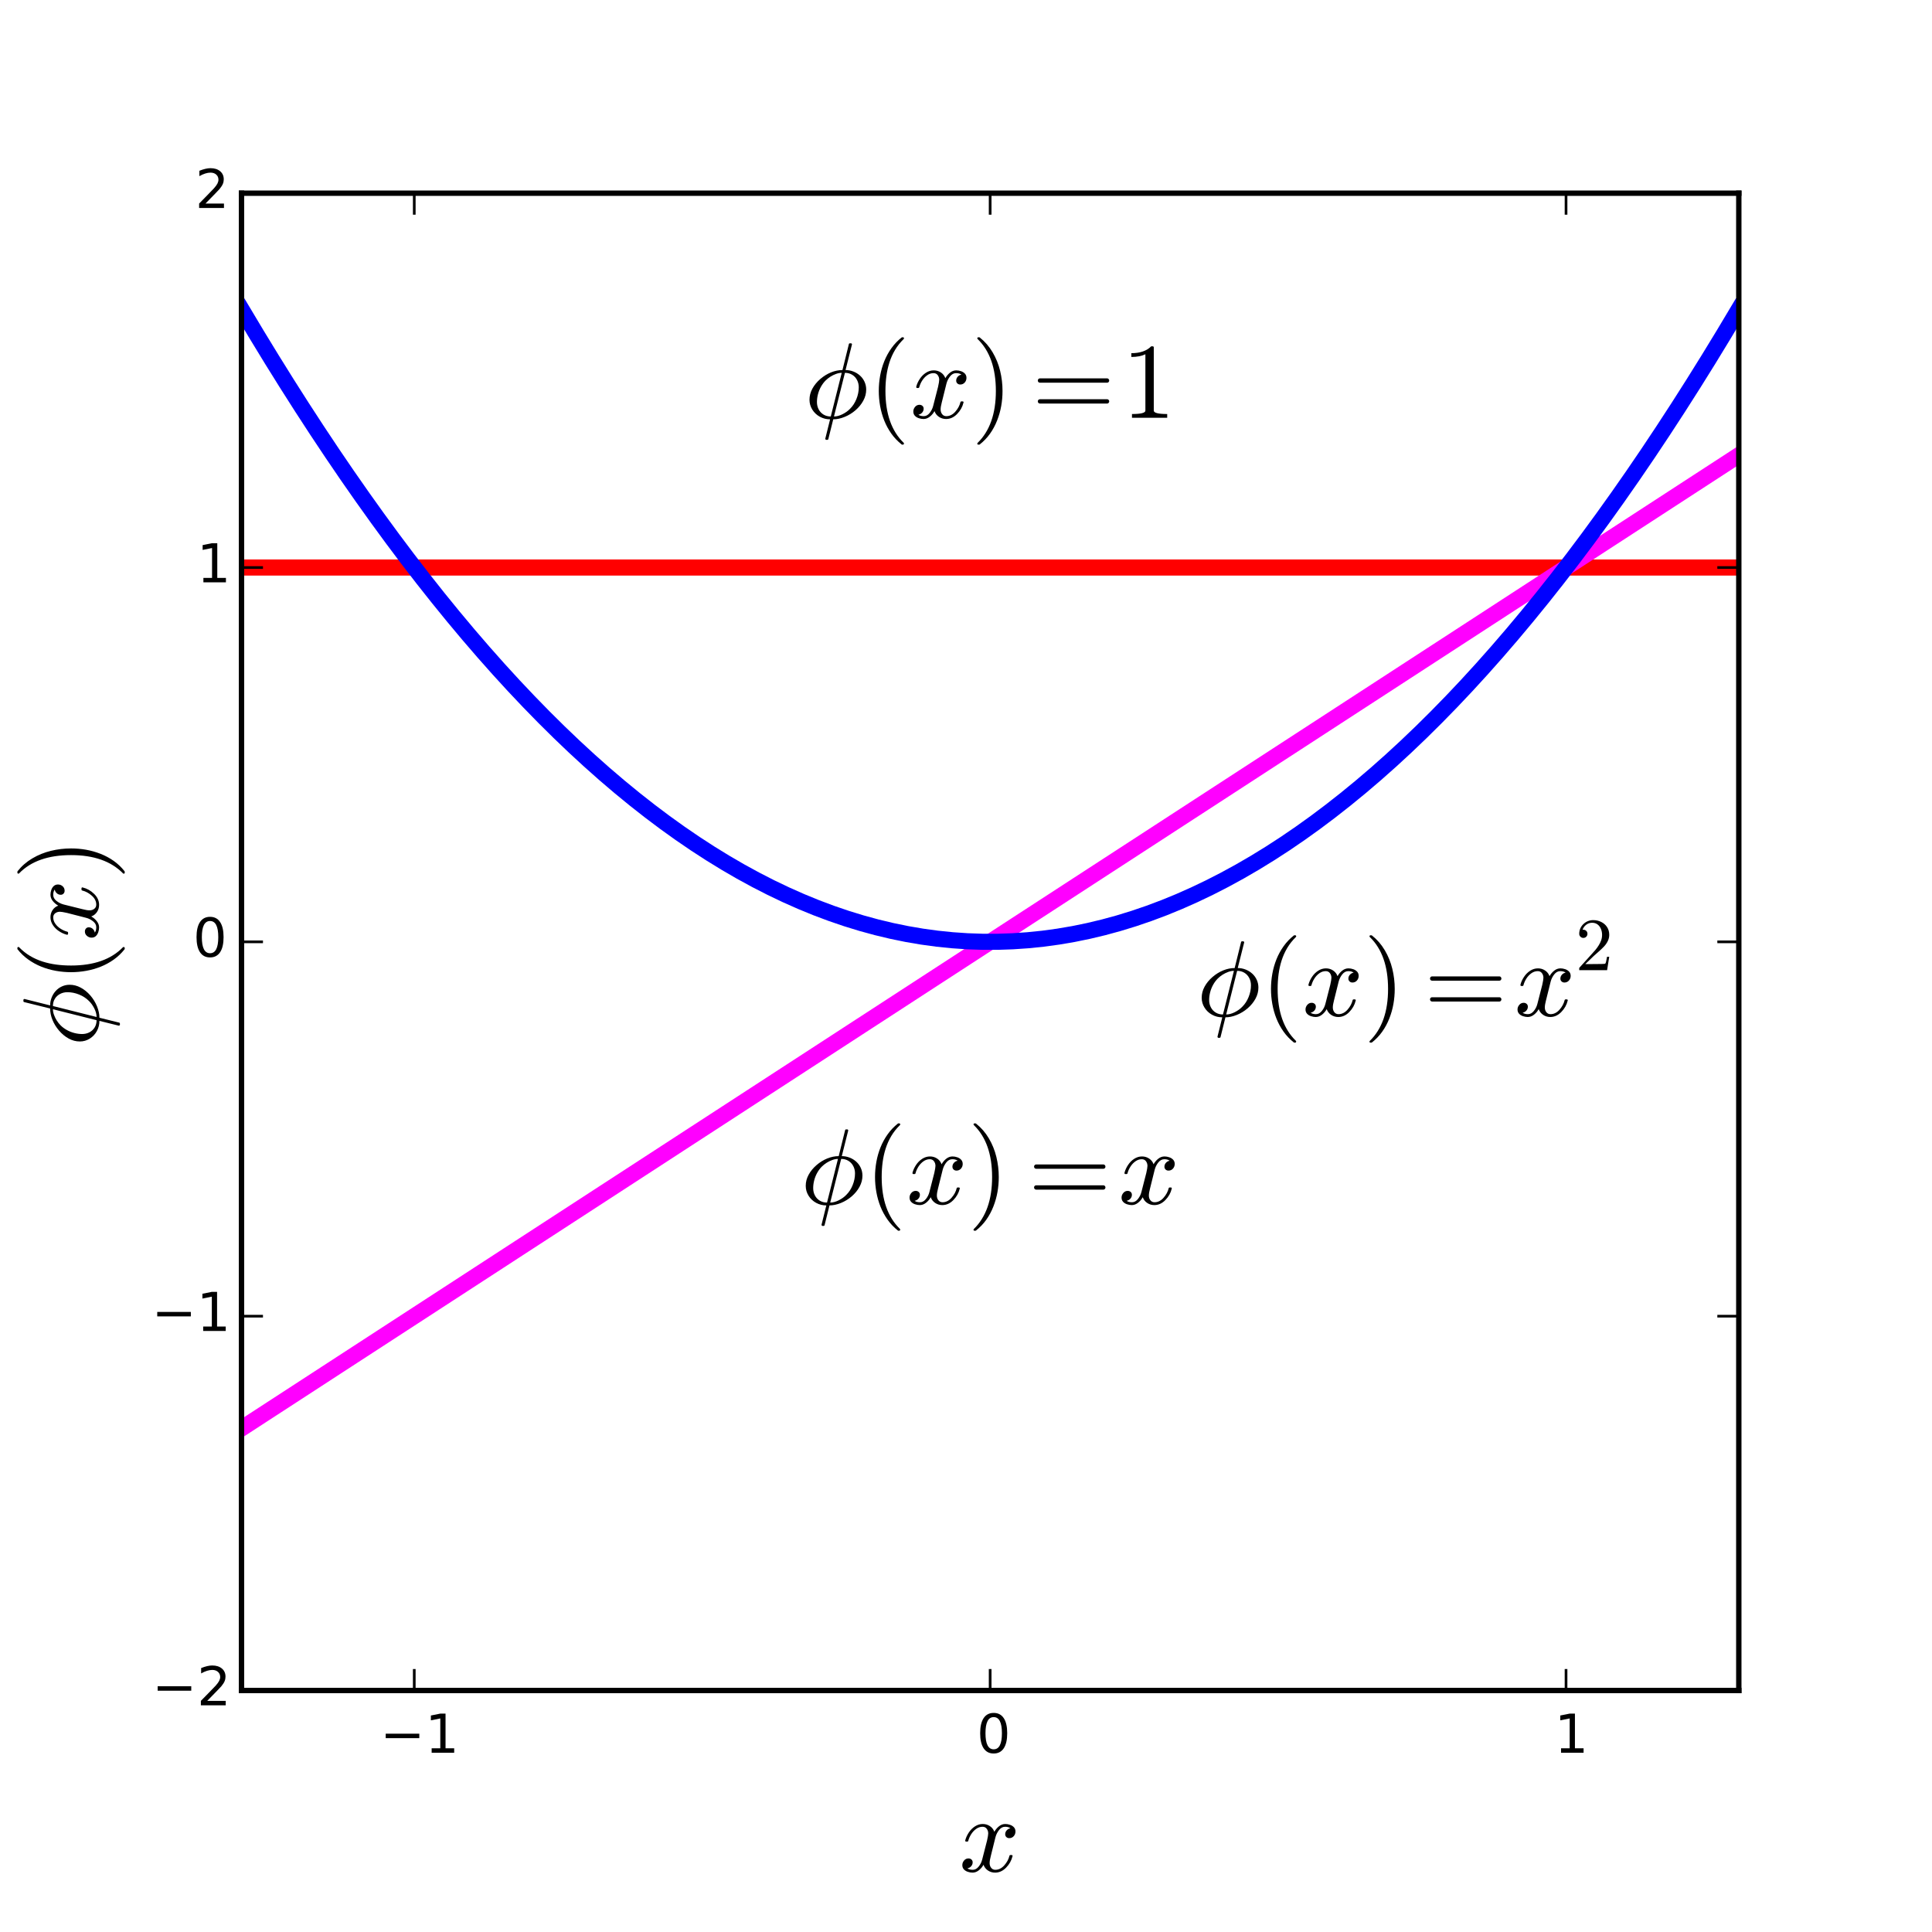
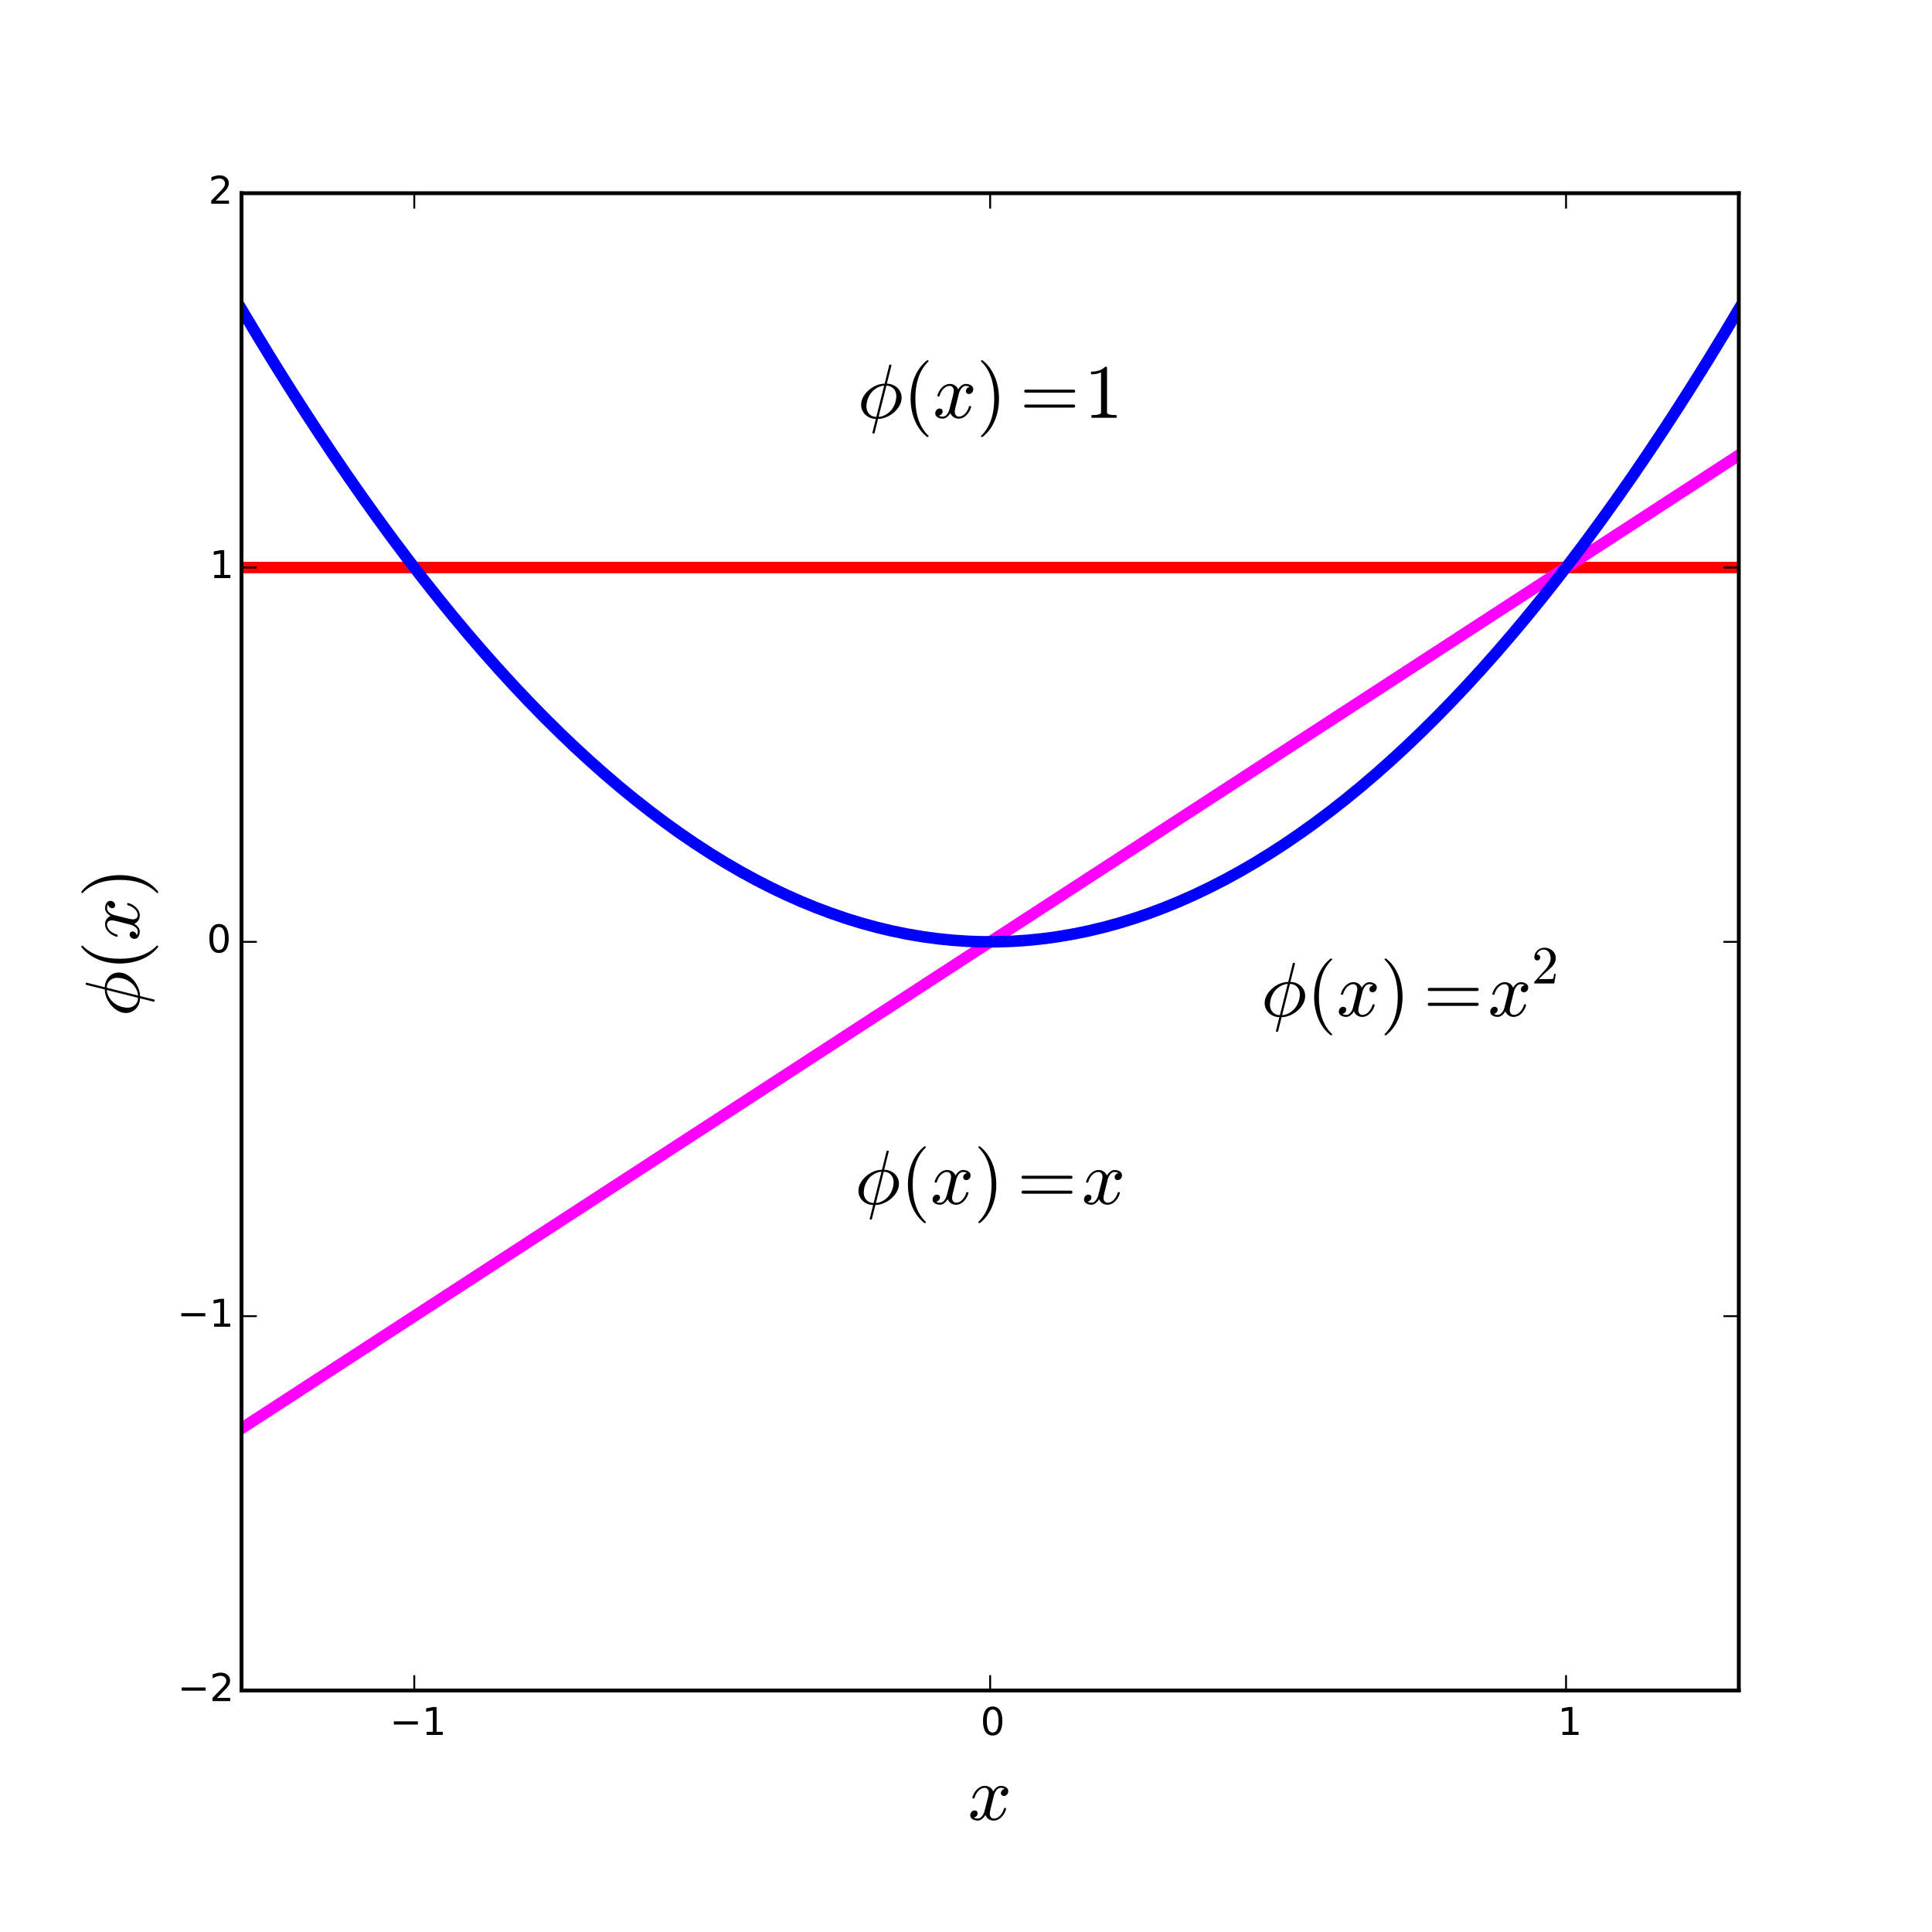
- <svg xmlns="http://www.w3.org/2000/svg" xmlns:xlink="http://www.w3.org/1999/xlink" height="360pt" version="1.1" viewBox="0 0 360 360" width="360pt">
+ <svg xmlns="http://www.w3.org/2000/svg" xmlns:xlink="http://www.w3.org/1999/xlink" height="504pt" version="1.1" viewBox="0 0 504 504" width="504pt">
  <defs>
    <style type="text/css">
*{stroke-linecap:butt;stroke-linejoin:round;}
  </style>
  </defs>
  <g id="figure_1">
    <g id="patch_1">
-       <path d=" M0 360 L360 360 L360 0 L0 0 z " style="fill:#ffffff;" />
+       <path d=" M0 504 L504 504 L504 0 L0 0 z " style="fill:#ffffff;" />
    </g>
    <g id="axes_1">
      <g id="patch_2">
-         <path d=" M45 315 L324 315 L324 36 L45 36 z " style="fill:#ffffff;" />
+         <path d=" M63 441 L453.6 441 L453.6 50.4 L63 50.4 z " style="fill:#ffffff;" />
      </g>
      <g id="line2d_1">
-         <path clip-path="url(#pd0c2820aef)" d=" M45 105.75 L47.818 105.75 L50.636 105.75 L53.455 105.75 L56.273 105.75 L59.091 105.75 L61.909 105.75 L64.727 105.75 L67.546 105.75 L70.364 105.75 L73.182 105.75 L76 105.75 L78.818 105.75 L81.636 105.75 L84.454 105.75 L87.273 105.75 L90.091 105.75 L92.909 105.75 L95.727 105.75 L98.546 105.75 L101.364 105.75 L104.182 105.75 L107 105.75 L109.818 105.75 L112.636 105.75 L115.455 105.75 L118.273 105.75 L121.091 105.75 L123.909 105.75 L126.727 105.75 L129.545 105.75 L132.364 105.75 L135.182 105.75 L138 105.75 L140.818 105.75 L143.636 105.75 L146.455 105.75 L149.273 105.75 L152.091 105.75 L154.909 105.75 L157.727 105.75 L160.545 105.75 L163.364 105.75 L166.182 105.75 L169 105.75 L171.818 105.75 L174.636 105.75 L177.455 105.75 L180.273 105.75 L183.091 105.75 L185.909 105.75 L188.727 105.75 L191.545 105.75 L194.364 105.75 L197.182 105.75 L200 105.75 L202.818 105.75 L205.636 105.75 L208.455 105.75 L211.273 105.75 L214.091 105.75 L216.909 105.75 L219.727 105.75 L222.545 105.75 L225.364 105.75 L228.182 105.75 L231 105.75 L233.818 105.75 L236.636 105.75 L239.455 105.75 L242.273 105.75 L245.091 105.75 L247.909 105.75 L250.727 105.75 L253.545 105.75 L256.364 105.75 L259.182 105.75 L262 105.75 L264.818 105.75 L267.636 105.75 L270.455 105.75 L273.273 105.75 L276.091 105.75 L278.909 105.75 L281.727 105.75 L284.545 105.75 L287.364 105.75 L290.182 105.75 L293 105.75 L295.818 105.75 L298.636 105.75 L301.455 105.75 L304.273 105.75 L307.091 105.75 L309.909 105.75 L312.727 105.75 L315.545 105.75 L318.364 105.75 L321.182 105.75 L324 105.75" style="fill:none;stroke:#ff0000;stroke-linecap:square;stroke-width:3;" />
+         <path clip-path="url(#p41d7ee9abc)" d=" M63 148.05 L66.945 148.05 L70.891 148.05 L74.836 148.05 L78.782 148.05 L82.727 148.05 L86.673 148.05 L90.618 148.05 L94.564 148.05 L98.509 148.05 L102.455 148.05 L106.4 148.05 L110.345 148.05 L114.291 148.05 L118.236 148.05 L122.182 148.05 L126.127 148.05 L130.073 148.05 L134.018 148.05 L137.964 148.05 L141.909 148.05 L145.855 148.05 L149.8 148.05 L153.745 148.05 L157.691 148.05 L161.636 148.05 L165.582 148.05 L169.527 148.05 L173.473 148.05 L177.418 148.05 L181.364 148.05 L185.309 148.05 L189.255 148.05 L193.2 148.05 L197.145 148.05 L201.091 148.05 L205.036 148.05 L208.982 148.05 L212.927 148.05 L216.873 148.05 L220.818 148.05 L224.764 148.05 L228.709 148.05 L232.655 148.05 L236.6 148.05 L240.545 148.05 L244.491 148.05 L248.436 148.05 L252.382 148.05 L256.327 148.05 L260.273 148.05 L264.218 148.05 L268.164 148.05 L272.109 148.05 L276.055 148.05 L280 148.05 L283.945 148.05 L287.891 148.05 L291.836 148.05 L295.782 148.05 L299.727 148.05 L303.673 148.05 L307.618 148.05 L311.564 148.05 L315.509 148.05 L319.455 148.05 L323.4 148.05 L327.345 148.05 L331.291 148.05 L335.236 148.05 L339.182 148.05 L343.127 148.05 L347.073 148.05 L351.018 148.05 L354.964 148.05 L358.909 148.05 L362.855 148.05 L366.8 148.05 L370.745 148.05 L374.691 148.05 L378.636 148.05 L382.582 148.05 L386.527 148.05 L390.473 148.05 L394.418 148.05 L398.364 148.05 L402.309 148.05 L406.255 148.05 L410.2 148.05 L414.145 148.05 L418.091 148.05 L422.036 148.05 L425.982 148.05 L429.927 148.05 L433.873 148.05 L437.818 148.05 L441.764 148.05 L445.709 148.05 L449.655 148.05 L453.6 148.05" style="fill:none;stroke:#ff0000;stroke-linecap:square;stroke-width:3;" />
      </g>
      <g id="line2d_2">
-         <path clip-path="url(#pd0c2820aef)" d=" M45 266.175 L47.818 264.343 L50.636 262.511 L53.455 260.68 L56.273 258.848 L59.091 257.016 L61.909 255.184 L64.727 253.352 L67.546 251.52 L70.364 249.689 L73.182 247.857 L76 246.025 L78.818 244.193 L81.636 242.361 L84.454 240.53 L87.273 238.698 L90.091 236.866 L92.909 235.034 L95.727 233.202 L98.546 231.37 L101.364 229.539 L104.182 227.707 L107 225.875 L109.818 224.043 L112.636 222.211 L115.455 220.38 L118.273 218.548 L121.091 216.716 L123.909 214.884 L126.727 213.052 L129.545 211.22 L132.364 209.389 L135.182 207.557 L138 205.725 L140.818 203.893 L143.636 202.061 L146.455 200.23 L149.273 198.398 L152.091 196.566 L154.909 194.734 L157.727 192.902 L160.545 191.07 L163.364 189.239 L166.182 187.407 L169 185.575 L171.818 183.743 L174.636 181.911 L177.455 180.08 L180.273 178.248 L183.091 176.416 L185.909 174.584 L188.727 172.752 L191.545 170.92 L194.364 169.089 L197.182 167.257 L200 165.425 L202.818 163.593 L205.636 161.761 L208.455 159.93 L211.273 158.098 L214.091 156.266 L216.909 154.434 L219.727 152.602 L222.545 150.77 L225.364 148.939 L228.182 147.107 L231 145.275 L233.818 143.443 L236.636 141.611 L239.455 139.78 L242.273 137.948 L245.091 136.116 L247.909 134.284 L250.727 132.452 L253.545 130.62 L256.364 128.789 L259.182 126.957 L262 125.125 L264.818 123.293 L267.636 121.461 L270.455 119.63 L273.273 117.798 L276.091 115.966 L278.909 114.134 L281.727 112.302 L284.545 110.47 L287.364 108.639 L290.182 106.807 L293 104.975 L295.818 103.143 L298.636 101.311 L301.455 99.48 L304.273 97.648 L307.091 95.816 L309.909 93.984 L312.727 92.152 L315.545 90.32 L318.364 88.489 L321.182 86.657 L324 84.825" style="fill:none;stroke:#ff00ff;stroke-linecap:square;stroke-width:3;" />
+         <path clip-path="url(#p41d7ee9abc)" d=" M63 372.645 L66.945 370.08 L70.891 367.516 L74.836 364.951 L78.782 362.387 L82.727 359.822 L86.673 357.258 L90.618 354.693 L94.564 352.129 L98.509 349.564 L102.455 347 L106.4 344.435 L110.345 341.87 L114.291 339.306 L118.236 336.741 L122.182 334.177 L126.127 331.612 L130.073 329.048 L134.018 326.483 L137.964 323.919 L141.909 321.354 L145.855 318.79 L149.8 316.225 L153.745 313.66 L157.691 311.096 L161.636 308.531 L165.582 305.967 L169.527 303.402 L173.473 300.838 L177.418 298.273 L181.364 295.709 L185.309 293.144 L189.255 290.58 L193.2 288.015 L197.145 285.45 L201.091 282.886 L205.036 280.321 L208.982 277.757 L212.927 275.192 L216.873 272.628 L220.818 270.063 L224.764 267.499 L228.709 264.934 L232.655 262.37 L236.6 259.805 L240.545 257.24 L244.491 254.676 L248.436 252.111 L252.382 249.547 L256.327 246.982 L260.273 244.418 L264.218 241.853 L268.164 239.289 L272.109 236.724 L276.055 234.16 L280 231.595 L283.945 229.03 L287.891 226.466 L291.836 223.901 L295.782 221.337 L299.727 218.772 L303.673 216.208 L307.618 213.643 L311.564 211.079 L315.509 208.514 L319.455 205.95 L323.4 203.385 L327.345 200.82 L331.291 198.256 L335.236 195.691 L339.182 193.127 L343.127 190.562 L347.073 187.998 L351.018 185.433 L354.964 182.869 L358.909 180.304 L362.855 177.74 L366.8 175.175 L370.745 172.61 L374.691 170.046 L378.636 167.481 L382.582 164.917 L386.527 162.352 L390.473 159.788 L394.418 157.223 L398.364 154.659 L402.309 152.094 L406.255 149.53 L410.2 146.965 L414.145 144.4 L418.091 141.836 L422.036 139.271 L425.982 136.707 L429.927 134.142 L433.873 131.578 L437.818 129.013 L441.764 126.449 L445.709 123.884 L449.655 121.32 L453.6 118.755" style="fill:none;stroke:#ff00ff;stroke-linecap:square;stroke-width:3;" />
      </g>
      <g id="line2d_3">
-         <path clip-path="url(#pd0c2820aef)" d=" M45 57.623 L47.818 62.337 L50.636 66.956 L53.455 71.478 L56.273 75.904 L59.091 80.233 L61.909 84.467 L64.727 88.604 L67.546 92.645 L70.364 96.59 L73.182 100.439 L76 104.191 L78.818 107.848 L81.636 111.408 L84.454 114.871 L87.273 118.239 L90.091 121.51 L92.909 124.686 L95.727 127.764 L98.546 130.747 L101.364 133.634 L104.182 136.424 L107 139.118 L109.818 141.716 L112.636 144.218 L115.455 146.623 L118.273 148.932 L121.091 151.145 L123.909 153.262 L126.727 155.282 L129.545 157.207 L132.364 159.035 L135.182 160.767 L138 162.403 L140.818 163.942 L143.636 165.385 L146.455 166.732 L149.273 167.983 L152.091 169.138 L154.909 170.196 L157.727 171.158 L160.545 172.024 L163.364 172.794 L166.182 173.467 L169 174.045 L171.818 174.526 L174.636 174.911 L177.455 175.199 L180.273 175.392 L183.091 175.488 L185.909 175.488 L188.727 175.392 L191.545 175.199 L194.364 174.911 L197.182 174.526 L200 174.045 L202.818 173.467 L205.636 172.794 L208.455 172.024 L211.273 171.158 L214.091 170.196 L216.909 169.138 L219.727 167.983 L222.545 166.732 L225.364 165.385 L228.182 163.942 L231 162.403 L233.818 160.767 L236.636 159.035 L239.455 157.207 L242.273 155.282 L245.091 153.262 L247.909 151.145 L250.727 148.932 L253.545 146.623 L256.364 144.218 L259.182 141.716 L262 139.118 L264.818 136.424 L267.636 133.634 L270.455 130.747 L273.273 127.764 L276.091 124.686 L278.909 121.51 L281.727 118.239 L284.545 114.871 L287.364 111.408 L290.182 107.848 L293 104.191 L295.818 100.439 L298.636 96.59 L301.455 92.645 L304.273 88.604 L307.091 84.467 L309.909 80.233 L312.727 75.904 L315.545 71.478 L318.364 66.956 L321.182 62.337 L324 57.623" style="fill:none;stroke:#0000ff;stroke-linecap:square;stroke-width:3;" />
+         <path clip-path="url(#p41d7ee9abc)" d=" M63 80.671 L66.945 87.272 L70.891 93.738 L74.836 100.069 L78.782 106.265 L82.727 112.327 L86.673 118.254 L90.618 124.046 L94.564 129.704 L98.509 135.226 L102.455 140.615 L106.4 145.868 L110.345 150.987 L114.291 155.971 L118.236 160.82 L122.182 165.535 L126.127 170.115 L130.073 174.56 L134.018 178.87 L137.964 183.046 L141.909 187.087 L145.855 190.994 L149.8 194.765 L153.745 198.402 L157.691 201.905 L161.636 205.272 L165.582 208.505 L169.527 211.603 L173.473 214.567 L177.418 217.395 L181.364 220.09 L185.309 222.649 L189.255 225.074 L193.2 227.363 L197.145 229.519 L201.091 231.539 L205.036 233.425 L208.982 235.176 L212.927 236.793 L216.873 238.274 L220.818 239.622 L224.764 240.834 L228.709 241.911 L232.655 242.854 L236.6 243.663 L240.545 244.336 L244.491 244.875 L248.436 245.279 L252.382 245.548 L256.327 245.683 L260.273 245.683 L264.218 245.548 L268.164 245.279 L272.109 244.875 L276.055 244.336 L280 243.663 L283.945 242.854 L287.891 241.911 L291.836 240.834 L295.782 239.622 L299.727 238.274 L303.673 236.793 L307.618 235.176 L311.564 233.425 L315.509 231.539 L319.455 229.519 L323.4 227.363 L327.345 225.074 L331.291 222.649 L335.236 220.09 L339.182 217.395 L343.127 214.567 L347.073 211.603 L351.018 208.505 L354.964 205.272 L358.909 201.905 L362.855 198.402 L366.8 194.765 L370.745 190.994 L374.691 187.087 L378.636 183.046 L382.582 178.87 L386.527 174.56 L390.473 170.115 L394.418 165.535 L398.364 160.82 L402.309 155.971 L406.255 150.987 L410.2 145.868 L414.145 140.615 L418.091 135.226 L422.036 129.704 L425.982 124.046 L429.927 118.254 L433.873 112.327 L437.818 106.265 L441.764 100.069 L445.709 93.738 L449.655 87.272 L453.6 80.671" style="fill:none;stroke:#0000ff;stroke-linecap:square;stroke-width:3;" />
      </g>
      <g id="patch_3">
-         <path d=" M324 315 L324 36" style="fill:none;stroke:#000000;stroke-linecap:square;stroke-linejoin:miter;" />
+         <path d=" M63 50.4 L453.6 50.4" style="fill:none;stroke:#000000;stroke-linecap:square;stroke-linejoin:miter;" />
      </g>
      <g id="patch_4">
-         <path d=" M45 315 L324 315" style="fill:none;stroke:#000000;stroke-linecap:square;stroke-linejoin:miter;" />
+         <path d=" M63 441 L453.6 441" style="fill:none;stroke:#000000;stroke-linecap:square;stroke-linejoin:miter;" />
      </g>
      <g id="patch_5">
-         <path d=" M45 315 L45 36" style="fill:none;stroke:#000000;stroke-linecap:square;stroke-linejoin:miter;" />
+         <path d=" M63 441 L63 50.4" style="fill:none;stroke:#000000;stroke-linecap:square;stroke-linejoin:miter;" />
      </g>
      <g id="patch_6">
-         <path d=" M45 36 L324 36" style="fill:none;stroke:#000000;stroke-linecap:square;stroke-linejoin:miter;" />
+         <path d=" M453.6 441 L453.6 50.4" style="fill:none;stroke:#000000;stroke-linecap:square;stroke-linejoin:miter;" />
      </g>
      <g id="matplotlib.axis_1">
        <g id="xtick_1">
          <g id="line2d_4">
            <defs>
              <path d=" M0 0 L0 -4" id="mc7db9fdffb" style="stroke:#000000;stroke-width:0.5;" />
            </defs>
            <g>
-               <use style="stroke:#000000;stroke-width:0.5;" x="77.192" xlink:href="#mc7db9fdffb" y="315.0" />
+               <use style="stroke:#000000;stroke-width:0.5;" x="108.069" xlink:href="#mc7db9fdffb" y="441.0" />
            </g>
          </g>
          <g id="line2d_5">
            <defs>
              <path d=" M0 0 L0 4" id="m5a7d422ac3" style="stroke:#000000;stroke-width:0.5;" />
            </defs>
            <g>
-               <use style="stroke:#000000;stroke-width:0.5;" x="77.192" xlink:href="#m5a7d422ac3" y="36.0" />
+               <use style="stroke:#000000;stroke-width:0.5;" x="108.069" xlink:href="#m5a7d422ac3" y="50.4" />
            </g>
          </g>
          <g id="text_1">
            <defs>
              <path d=" M10.594 35.5 L73.188 35.5 L73.188 27.203 L10.594 27.203 z " id="BitstreamVeraSans-Roman-2212" />
              <path d=" M12.406 8.297 L28.516 8.297 L28.516 63.922 L10.984 60.406 L10.984 69.391 L28.422 72.906 L38.281 72.906 L38.281 8.297 L54.391 8.297 L54.391 0 L12.406 0 z " id="BitstreamVeraSans-Roman-31" />
            </defs>
-             <g transform="translate(70.81262 326.5984)scale(0.1 -0.1)">
+             <g transform="translate(101.6895 452.5984)scale(0.1 -0.1)">
              <use xlink:href="#BitstreamVeraSans-Roman-2212" />
              <use x="83.789" xlink:href="#BitstreamVeraSans-Roman-31" />
            </g>
          </g>
        </g>
        <g id="xtick_2">
          <g id="line2d_6">
            <g>
-               <use style="stroke:#000000;stroke-width:0.5;" x="184.5" xlink:href="#mc7db9fdffb" y="315.0" />
+               <use style="stroke:#000000;stroke-width:0.5;" x="258.3" xlink:href="#mc7db9fdffb" y="441.0" />
            </g>
          </g>
          <g id="line2d_7">
            <g>
-               <use style="stroke:#000000;stroke-width:0.5;" x="184.5" xlink:href="#m5a7d422ac3" y="36.0" />
+               <use style="stroke:#000000;stroke-width:0.5;" x="258.3" xlink:href="#m5a7d422ac3" y="50.4" />
            </g>
          </g>
          <g id="text_2">
            <defs>
              <path d=" M31.781 66.406 Q24.172 66.406 20.328 58.906 Q16.5 51.422 16.5 36.375 Q16.5 21.391 20.328 13.891 Q24.172 6.391 31.781 6.391 Q39.453 6.391 43.281 13.891 Q47.125 21.391 47.125 36.375 Q47.125 51.422 43.281 58.906 Q39.453 66.406 31.781 66.406 M31.781 74.219 Q44.047 74.219 50.516 64.516 Q56.984 54.828 56.984 36.375 Q56.984 17.969 50.516 8.266 Q44.047 -1.422 31.781 -1.422 Q19.531 -1.422 13.062 8.266 Q6.594 17.969 6.594 36.375 Q6.594 54.828 13.062 64.516 Q19.531 74.219 31.781 74.219" id="BitstreamVeraSans-Roman-30" />
            </defs>
-             <g transform="translate(181.9805 326.5984)scale(0.1 -0.1)">
+             <g transform="translate(255.7805 452.5984)scale(0.1 -0.1)">
              <use xlink:href="#BitstreamVeraSans-Roman-30" />
            </g>
          </g>
        </g>
        <g id="xtick_3">
          <g id="line2d_8">
            <g>
-               <use style="stroke:#000000;stroke-width:0.5;" x="291.808" xlink:href="#mc7db9fdffb" y="315.0" />
+               <use style="stroke:#000000;stroke-width:0.5;" x="408.531" xlink:href="#mc7db9fdffb" y="441.0" />
            </g>
          </g>
          <g id="line2d_9">
            <g>
-               <use style="stroke:#000000;stroke-width:0.5;" x="291.808" xlink:href="#m5a7d422ac3" y="36.0" />
+               <use style="stroke:#000000;stroke-width:0.5;" x="408.531" xlink:href="#m5a7d422ac3" y="50.4" />
            </g>
          </g>
          <g id="text_3">
-             <g transform="translate(289.6374 326.5984)scale(0.1 -0.1)">
+             <g transform="translate(406.3605 452.5984)scale(0.1 -0.1)">
              <use xlink:href="#BitstreamVeraSans-Roman-31" />
            </g>
          </g>
        </g>
        <g id="text_4">
          <defs>
            <path d=" M7.812 2.875 Q9.578 1.516 12.797 1.516 Q15.922 1.516 18.312 4.516 Q20.703 7.516 21.578 11.078 L26.125 28.812 Q27.203 33.641 27.203 35.406 Q27.203 37.891 25.812 39.75 Q24.422 41.609 21.922 41.609 Q18.75 41.609 15.969 39.625 Q13.188 37.641 11.281 34.594 Q9.375 31.547 8.594 28.422 Q8.406 27.781 7.812 27.781 L6.594 27.781 Q5.812 27.781 5.812 28.719 L5.812 29 Q6.781 32.719 9.125 36.25 Q11.469 39.797 14.859 41.984 Q18.266 44.188 22.125 44.188 Q25.781 44.188 28.734 42.234 Q31.688 40.281 32.906 36.922 Q34.625 39.984 37.281 42.078 Q39.938 44.188 43.109 44.188 Q45.266 44.188 47.5 43.422 Q49.75 42.672 51.172 41.109 Q52.594 39.547 52.594 37.203 Q52.594 34.672 50.953 32.828 Q49.312 31 46.781 31 Q45.172 31 44.094 32.031 Q43.016 33.062 43.016 34.625 Q43.016 36.719 44.453 38.297 Q45.906 39.891 47.906 40.188 Q46.094 41.609 42.922 41.609 Q39.703 41.609 37.328 38.625 Q34.969 35.641 33.984 31.984 L29.594 14.312 Q28.516 10.297 28.516 7.719 Q28.516 5.172 29.953 3.344 Q31.391 1.516 33.797 1.516 Q38.484 1.516 42.156 5.641 Q45.844 9.766 47.016 14.703 Q47.219 15.281 47.797 15.281 L49.031 15.281 Q49.422 15.281 49.656 15.016 Q49.906 14.75 49.906 14.406 Q49.906 14.312 49.812 14.109 Q48.391 8.156 43.844 3.516 Q39.312 -1.125 33.594 -1.125 Q29.938 -1.125 26.984 0.844 Q24.031 2.828 22.797 6.203 Q21.234 3.266 18.469 1.062 Q15.719 -1.125 12.594 -1.125 Q10.453 -1.125 8.172 -0.359 Q5.906 0.391 4.484 1.953 Q3.078 3.516 3.078 5.906 Q3.078 8.25 4.703 10.172 Q6.344 12.109 8.797 12.109 Q10.453 12.109 11.578 11.109 Q12.703 10.109 12.703 8.5 Q12.703 6.391 11.297 4.828 Q9.906 3.266 7.812 2.875" id="Cmmi10-78" />
          </defs>
-           <g transform="translate(178.7 348.875)scale(0.2 -0.2)">
+           <g transform="translate(252.5 474.875)scale(0.2 -0.2)">
            <use transform="translate(0.0 0.8125)" xlink:href="#Cmmi10-78" />
          </g>
        </g>
      </g>
      <g id="matplotlib.axis_2">
        <g id="ytick_1">
          <g id="line2d_10">
            <defs>
              <path d=" M0 0 L4 0" id="md7965d1ba0" style="stroke:#000000;stroke-width:0.5;" />
            </defs>
            <g>
-               <use style="stroke:#000000;stroke-width:0.5;" x="45.0" xlink:href="#md7965d1ba0" y="315.0" />
+               <use style="stroke:#000000;stroke-width:0.5;" x="63.0" xlink:href="#md7965d1ba0" y="441.0" />
            </g>
          </g>
          <g id="line2d_11">
            <defs>
              <path d=" M0 0 L-4 0" id="md9a1c1a7cd" style="stroke:#000000;stroke-width:0.5;" />
            </defs>
            <g>
-               <use style="stroke:#000000;stroke-width:0.5;" x="324.0" xlink:href="#md9a1c1a7cd" y="315.0" />
+               <use style="stroke:#000000;stroke-width:0.5;" x="453.6" xlink:href="#md9a1c1a7cd" y="441.0" />
            </g>
          </g>
          <g id="text_5">
            <defs>
              <path d=" M19.188 8.297 L53.609 8.297 L53.609 0 L7.328 0 L7.328 8.297 Q12.938 14.109 22.625 23.891 Q32.328 33.688 34.812 36.531 Q39.547 41.844 41.422 45.531 Q43.312 49.219 43.312 52.781 Q43.312 58.594 39.234 62.25 Q35.156 65.922 28.609 65.922 Q23.969 65.922 18.812 64.312 Q13.672 62.703 7.812 59.422 L7.812 69.391 Q13.766 71.781 18.938 73 Q24.125 74.219 28.422 74.219 Q39.75 74.219 46.484 68.547 Q53.219 62.891 53.219 53.422 Q53.219 48.922 51.531 44.891 Q49.859 40.875 45.406 35.406 Q44.188 33.984 37.641 27.219 Q31.109 20.453 19.188 8.297" id="BitstreamVeraSans-Roman-32" />
            </defs>
-             <g transform="translate(28.31875 317.7594)scale(0.1 -0.1)">
+             <g transform="translate(46.31875 443.7594)scale(0.1 -0.1)">
              <use xlink:href="#BitstreamVeraSans-Roman-2212" />
              <use x="83.789" xlink:href="#BitstreamVeraSans-Roman-32" />
            </g>
          </g>
        </g>
        <g id="ytick_2">
          <g id="line2d_12">
            <g>
-               <use style="stroke:#000000;stroke-width:0.5;" x="45.0" xlink:href="#md7965d1ba0" y="245.25" />
+               <use style="stroke:#000000;stroke-width:0.5;" x="63.0" xlink:href="#md7965d1ba0" y="343.35" />
            </g>
          </g>
          <g id="line2d_13">
            <g>
-               <use style="stroke:#000000;stroke-width:0.5;" x="324.0" xlink:href="#md9a1c1a7cd" y="245.25" />
+               <use style="stroke:#000000;stroke-width:0.5;" x="453.6" xlink:href="#md9a1c1a7cd" y="343.35" />
            </g>
          </g>
          <g id="text_6">
-             <g transform="translate(28.24063 248.0094)scale(0.1 -0.1)">
+             <g transform="translate(46.24063 346.1094)scale(0.1 -0.1)">
              <use xlink:href="#BitstreamVeraSans-Roman-2212" />
              <use x="83.789" xlink:href="#BitstreamVeraSans-Roman-31" />
            </g>
          </g>
        </g>
        <g id="ytick_3">
          <g id="line2d_14">
            <g>
-               <use style="stroke:#000000;stroke-width:0.5;" x="45.0" xlink:href="#md7965d1ba0" y="175.5" />
+               <use style="stroke:#000000;stroke-width:0.5;" x="63.0" xlink:href="#md7965d1ba0" y="245.7" />
            </g>
          </g>
          <g id="line2d_15">
            <g>
-               <use style="stroke:#000000;stroke-width:0.5;" x="324.0" xlink:href="#md9a1c1a7cd" y="175.5" />
+               <use style="stroke:#000000;stroke-width:0.5;" x="453.6" xlink:href="#md9a1c1a7cd" y="245.7" />
            </g>
          </g>
          <g id="text_7">
-             <g transform="translate(35.96094 178.2594)scale(0.1 -0.1)">
+             <g transform="translate(53.96094 248.4594)scale(0.1 -0.1)">
              <use xlink:href="#BitstreamVeraSans-Roman-30" />
            </g>
          </g>
        </g>
        <g id="ytick_4">
          <g id="line2d_16">
            <g>
-               <use style="stroke:#000000;stroke-width:0.5;" x="45.0" xlink:href="#md7965d1ba0" y="105.75" />
+               <use style="stroke:#000000;stroke-width:0.5;" x="63.0" xlink:href="#md7965d1ba0" y="148.05" />
            </g>
          </g>
          <g id="line2d_17">
            <g>
-               <use style="stroke:#000000;stroke-width:0.5;" x="324.0" xlink:href="#md9a1c1a7cd" y="105.75" />
+               <use style="stroke:#000000;stroke-width:0.5;" x="453.6" xlink:href="#md9a1c1a7cd" y="148.05" />
            </g>
          </g>
          <g id="text_8">
-             <g transform="translate(36.65937 108.5094)scale(0.1 -0.1)">
+             <g transform="translate(54.65937 150.8094)scale(0.1 -0.1)">
              <use xlink:href="#BitstreamVeraSans-Roman-31" />
            </g>
          </g>
        </g>
        <g id="ytick_5">
          <g id="line2d_18">
            <g>
-               <use style="stroke:#000000;stroke-width:0.5;" x="45.0" xlink:href="#md7965d1ba0" y="36.0" />
+               <use style="stroke:#000000;stroke-width:0.5;" x="63.0" xlink:href="#md7965d1ba0" y="50.4" />
            </g>
          </g>
          <g id="line2d_19">
            <g>
-               <use style="stroke:#000000;stroke-width:0.5;" x="324.0" xlink:href="#md9a1c1a7cd" y="36.0" />
+               <use style="stroke:#000000;stroke-width:0.5;" x="453.6" xlink:href="#md9a1c1a7cd" y="50.4" />
            </g>
          </g>
          <g id="text_9">
-             <g transform="translate(36.37188 38.75937)scale(0.1 -0.1)">
+             <g transform="translate(54.37188 53.15937)scale(0.1 -0.1)">
              <use xlink:href="#BitstreamVeraSans-Roman-32" />
            </g>
          </g>
        </g>
        <g id="text_10">
          <defs>
            <path d=" M6.5 -25 Q5.609 -25 5.609 -24.125 Q5.609 -23.688 5.812 -23.484 Q22.906 -6.781 22.906 25 Q22.906 56.781 6 73.297 Q5.609 73.531 5.609 74.125 Q5.609 74.469 5.875 74.734 Q6.156 75 6.5 75 L7.422 75 Q7.719 75 7.906 74.812 Q15.094 69.141 19.875 61.031 Q24.656 52.938 26.875 43.75 Q29.109 34.578 29.109 25 Q29.109 17.922 27.906 11.062 Q26.703 4.203 24.094 -2.453 Q21.484 -9.125 17.484 -14.766 Q13.484 -20.406 7.906 -24.812 Q7.719 -25 7.422 -25 z " id="Cmr10-29" />
            <path d=" M31 -24.812 Q25.438 -20.406 21.406 -14.719 Q17.391 -9.031 14.812 -2.578 Q12.25 3.859 10.984 10.891 Q9.719 17.922 9.719 25 Q9.719 32.172 10.984 39.203 Q12.25 46.234 14.859 52.734 Q17.484 59.234 21.531 64.891 Q25.594 70.562 31 74.812 Q31 75 31.5 75 L32.422 75 Q32.719 75 32.953 74.734 Q33.203 74.469 33.203 74.125 Q33.203 73.688 33.016 73.484 Q28.125 68.703 24.875 63.234 Q21.625 57.766 19.641 51.578 Q17.672 45.406 16.797 38.781 Q15.922 32.172 15.922 25 Q15.922 -6.781 32.906 -23.297 Q33.203 -23.578 33.203 -24.125 Q33.203 -24.359 32.938 -24.672 Q32.672 -25 32.422 -25 L31.5 -25 Q31 -25 31 -24.812" id="Cmr10-28" />
            <path d=" M19.391 -19.484 L23.875 -1.422 Q18.797 -1.422 14.406 0.953 Q10.016 3.328 7.344 7.562 Q4.688 11.812 4.688 16.797 Q4.688 22.219 7.375 27.141 Q10.062 32.078 14.719 36.109 Q19.391 40.141 24.75 42.312 Q30.125 44.484 35.406 44.484 L41.406 68.797 Q41.609 69.391 42.188 69.391 L43.406 69.391 Q43.797 69.391 44.031 69.047 Q44.281 68.703 44.281 68.406 L38.281 44.484 Q42.047 44.484 45.562 43.109 Q49.078 41.75 51.781 39.281 Q54.5 36.812 56 33.469 Q57.516 30.125 57.516 26.312 Q57.516 20.906 54.828 15.969 Q52.156 11.031 47.609 7.078 Q43.062 3.125 37.469 0.844 Q31.891 -1.422 26.812 -1.422 L22.219 -19.922 Q22.016 -20.516 21.391 -20.516 L20.219 -20.516 Q19.828 -20.516 19.609 -20.141 Q19.391 -19.781 19.391 -19.484 M24.516 1.219 L34.719 41.891 Q32.172 41.891 29.391 40.859 Q26.609 39.844 24.141 38.281 Q21.688 36.719 19.672 34.719 Q17.234 32.281 15.375 28.953 Q13.531 25.641 12.578 21.953 Q11.625 18.266 11.625 14.703 Q11.625 10.938 13.234 7.859 Q14.844 4.781 17.766 3 Q20.703 1.219 24.516 1.219 M27.484 1.219 Q31.25 1.219 35.5 3.359 Q39.75 5.516 42.484 8.406 Q46.234 12.109 48.406 17.5 Q50.594 22.906 50.594 28.422 Q50.594 32.125 48.969 35.219 Q47.359 38.328 44.422 40.109 Q41.5 41.891 37.703 41.891 z " id="Cmmi10-c1" />
          </defs>
-           <g transform="translate(18.24063 195.0)rotate(-90.0)scale(0.2 -0.2)">
+           <g transform="translate(36.24063 265.2)rotate(-90.0)scale(0.2 -0.2)">
            <use xlink:href="#Cmmi10-c1" />
            <use transform="translate(59.52148 0.0)" xlink:href="#Cmr10-28" />
            <use transform="translate(98.33984 0.0)" xlink:href="#Cmmi10-78" />
            <use transform="translate(155.4199 0.0)" xlink:href="#Cmr10-29" />
          </g>
        </g>
      </g>
      <g id="text_11">
        <defs>
          <path d=" M9.281 0 L9.281 3.516 Q21.781 3.516 21.781 6.688 L21.781 59.188 Q16.609 56.688 8.688 56.688 L8.688 60.203 Q20.953 60.203 27.203 66.609 L28.609 66.609 Q28.953 66.609 29.266 66.328 Q29.594 66.062 29.594 65.719 L29.594 6.688 Q29.594 3.516 42.094 3.516 L42.094 0 z " id="Cmr10-31" />
          <path d=" M7.516 13.281 Q6.688 13.281 6.141 13.906 Q5.609 14.547 5.609 15.281 Q5.609 16.109 6.141 16.688 Q6.688 17.281 7.516 17.281 L70.312 17.281 Q71.047 17.281 71.578 16.688 Q72.125 16.109 72.125 15.281 Q72.125 14.547 71.578 13.906 Q71.047 13.281 70.312 13.281 z  M7.516 32.719 Q6.688 32.719 6.141 33.297 Q5.609 33.891 5.609 34.719 Q5.609 35.453 6.141 36.078 Q6.688 36.719 7.516 36.719 L70.312 36.719 Q71.047 36.719 71.578 36.078 Q72.125 35.453 72.125 34.719 Q72.125 33.891 71.578 33.297 Q71.047 32.719 70.312 32.719 z " id="Cmr10-3d" />
        </defs>
-         <g transform="translate(149.9 77.85)scale(0.2 -0.2)">
+         <g transform="translate(223.7 108.99)scale(0.2 -0.2)">
          <use xlink:href="#Cmmi10-c1" />
          <use transform="translate(59.52148 0.0)" xlink:href="#Cmr10-28" />
          <use transform="translate(98.33984 0.0)" xlink:href="#Cmmi10-78" />
          <use transform="translate(155.4199 0.0)" xlink:href="#Cmr10-29" />
          <use transform="translate(211.7969 0.0)" xlink:href="#Cmr10-3d" />
          <use transform="translate(295.8555 0.0)" xlink:href="#Cmr10-31" />
        </g>
      </g>
      <g id="text_12">
-         <g transform="translate(149.2 224.325)scale(0.2 -0.2)">
+         <g transform="translate(223.0 314.055)scale(0.2 -0.2)">
          <use xlink:href="#Cmmi10-c1" />
          <use transform="translate(59.52148 0.0)" xlink:href="#Cmr10-28" />
          <use transform="translate(98.33984 0.0)" xlink:href="#Cmmi10-78" />
          <use transform="translate(155.4199 0.0)" xlink:href="#Cmr10-29" />
          <use transform="translate(211.7969 0.0)" xlink:href="#Cmr10-3d" />
          <use transform="translate(295.8555 0.0)" xlink:href="#Cmmi10-78" />
        </g>
      </g>
      <g id="text_13">
        <defs>
          <path d=" M4.984 0 L4.984 2.688 Q4.984 2.938 5.172 3.219 L20.703 20.406 Q24.219 24.219 26.406 26.797 Q28.609 29.391 30.75 32.766 Q32.906 36.141 34.156 39.625 Q35.406 43.109 35.406 47.016 Q35.406 51.125 33.891 54.859 Q32.375 58.594 29.375 60.844 Q26.375 63.094 22.125 63.094 Q17.781 63.094 14.312 60.469 Q10.844 57.859 9.422 53.719 Q9.812 53.812 10.5 53.812 Q12.75 53.812 14.328 52.297 Q15.922 50.781 15.922 48.391 Q15.922 46.094 14.328 44.5 Q12.75 42.922 10.5 42.922 Q8.156 42.922 6.562 44.547 Q4.984 46.188 4.984 48.391 Q4.984 52.156 6.391 55.438 Q7.812 58.734 10.469 61.297 Q13.141 63.875 16.484 65.234 Q19.828 66.609 23.578 66.609 Q29.297 66.609 34.219 64.188 Q39.156 61.766 42.031 57.344 Q44.922 52.938 44.922 47.016 Q44.922 42.672 43.016 38.766 Q41.109 34.859 38.125 31.656 Q35.156 28.469 30.516 24.406 Q25.875 20.359 24.422 19 L13.094 8.109 L22.703 8.109 Q29.781 8.109 34.547 8.219 Q39.312 8.344 39.594 8.594 Q40.766 9.859 42 17.828 L44.922 17.828 L42.094 0 z " id="Cmr10-32" />
        </defs>
-         <g transform="translate(222.9808 189.45)scale(0.2 -0.2)">
+         <g transform="translate(328.9731 265.23)scale(0.2 -0.2)">
          <use transform="translate(0.0 0.8578125)" xlink:href="#Cmmi10-c1" />
          <use transform="translate(59.52148 0.8578125)" xlink:href="#Cmr10-28" />
          <use transform="translate(98.33984 0.8578125)" xlink:href="#Cmmi10-78" />
          <use transform="translate(155.4199 0.8578125)" xlink:href="#Cmr10-29" />
          <use transform="translate(211.7969 0.8578125)" xlink:href="#Cmr10-3d" />
          <use transform="translate(295.8555 0.8578125)" xlink:href="#Cmmi10-78" />
          <use transform="translate(352.9355 43.37344)scale(0.7)" xlink:href="#Cmr10-32" />
        </g>
      </g>
    </g>
  </g>
  <defs>
-     <clipPath id="pd0c2820aef">
-       <rect height="279.0" width="279.0" x="45.0" y="36.0" />
+     <clipPath id="p41d7ee9abc">
+       <rect height="390.6" width="390.6" x="63.0" y="50.4" />
    </clipPath>
  </defs>
</svg>
